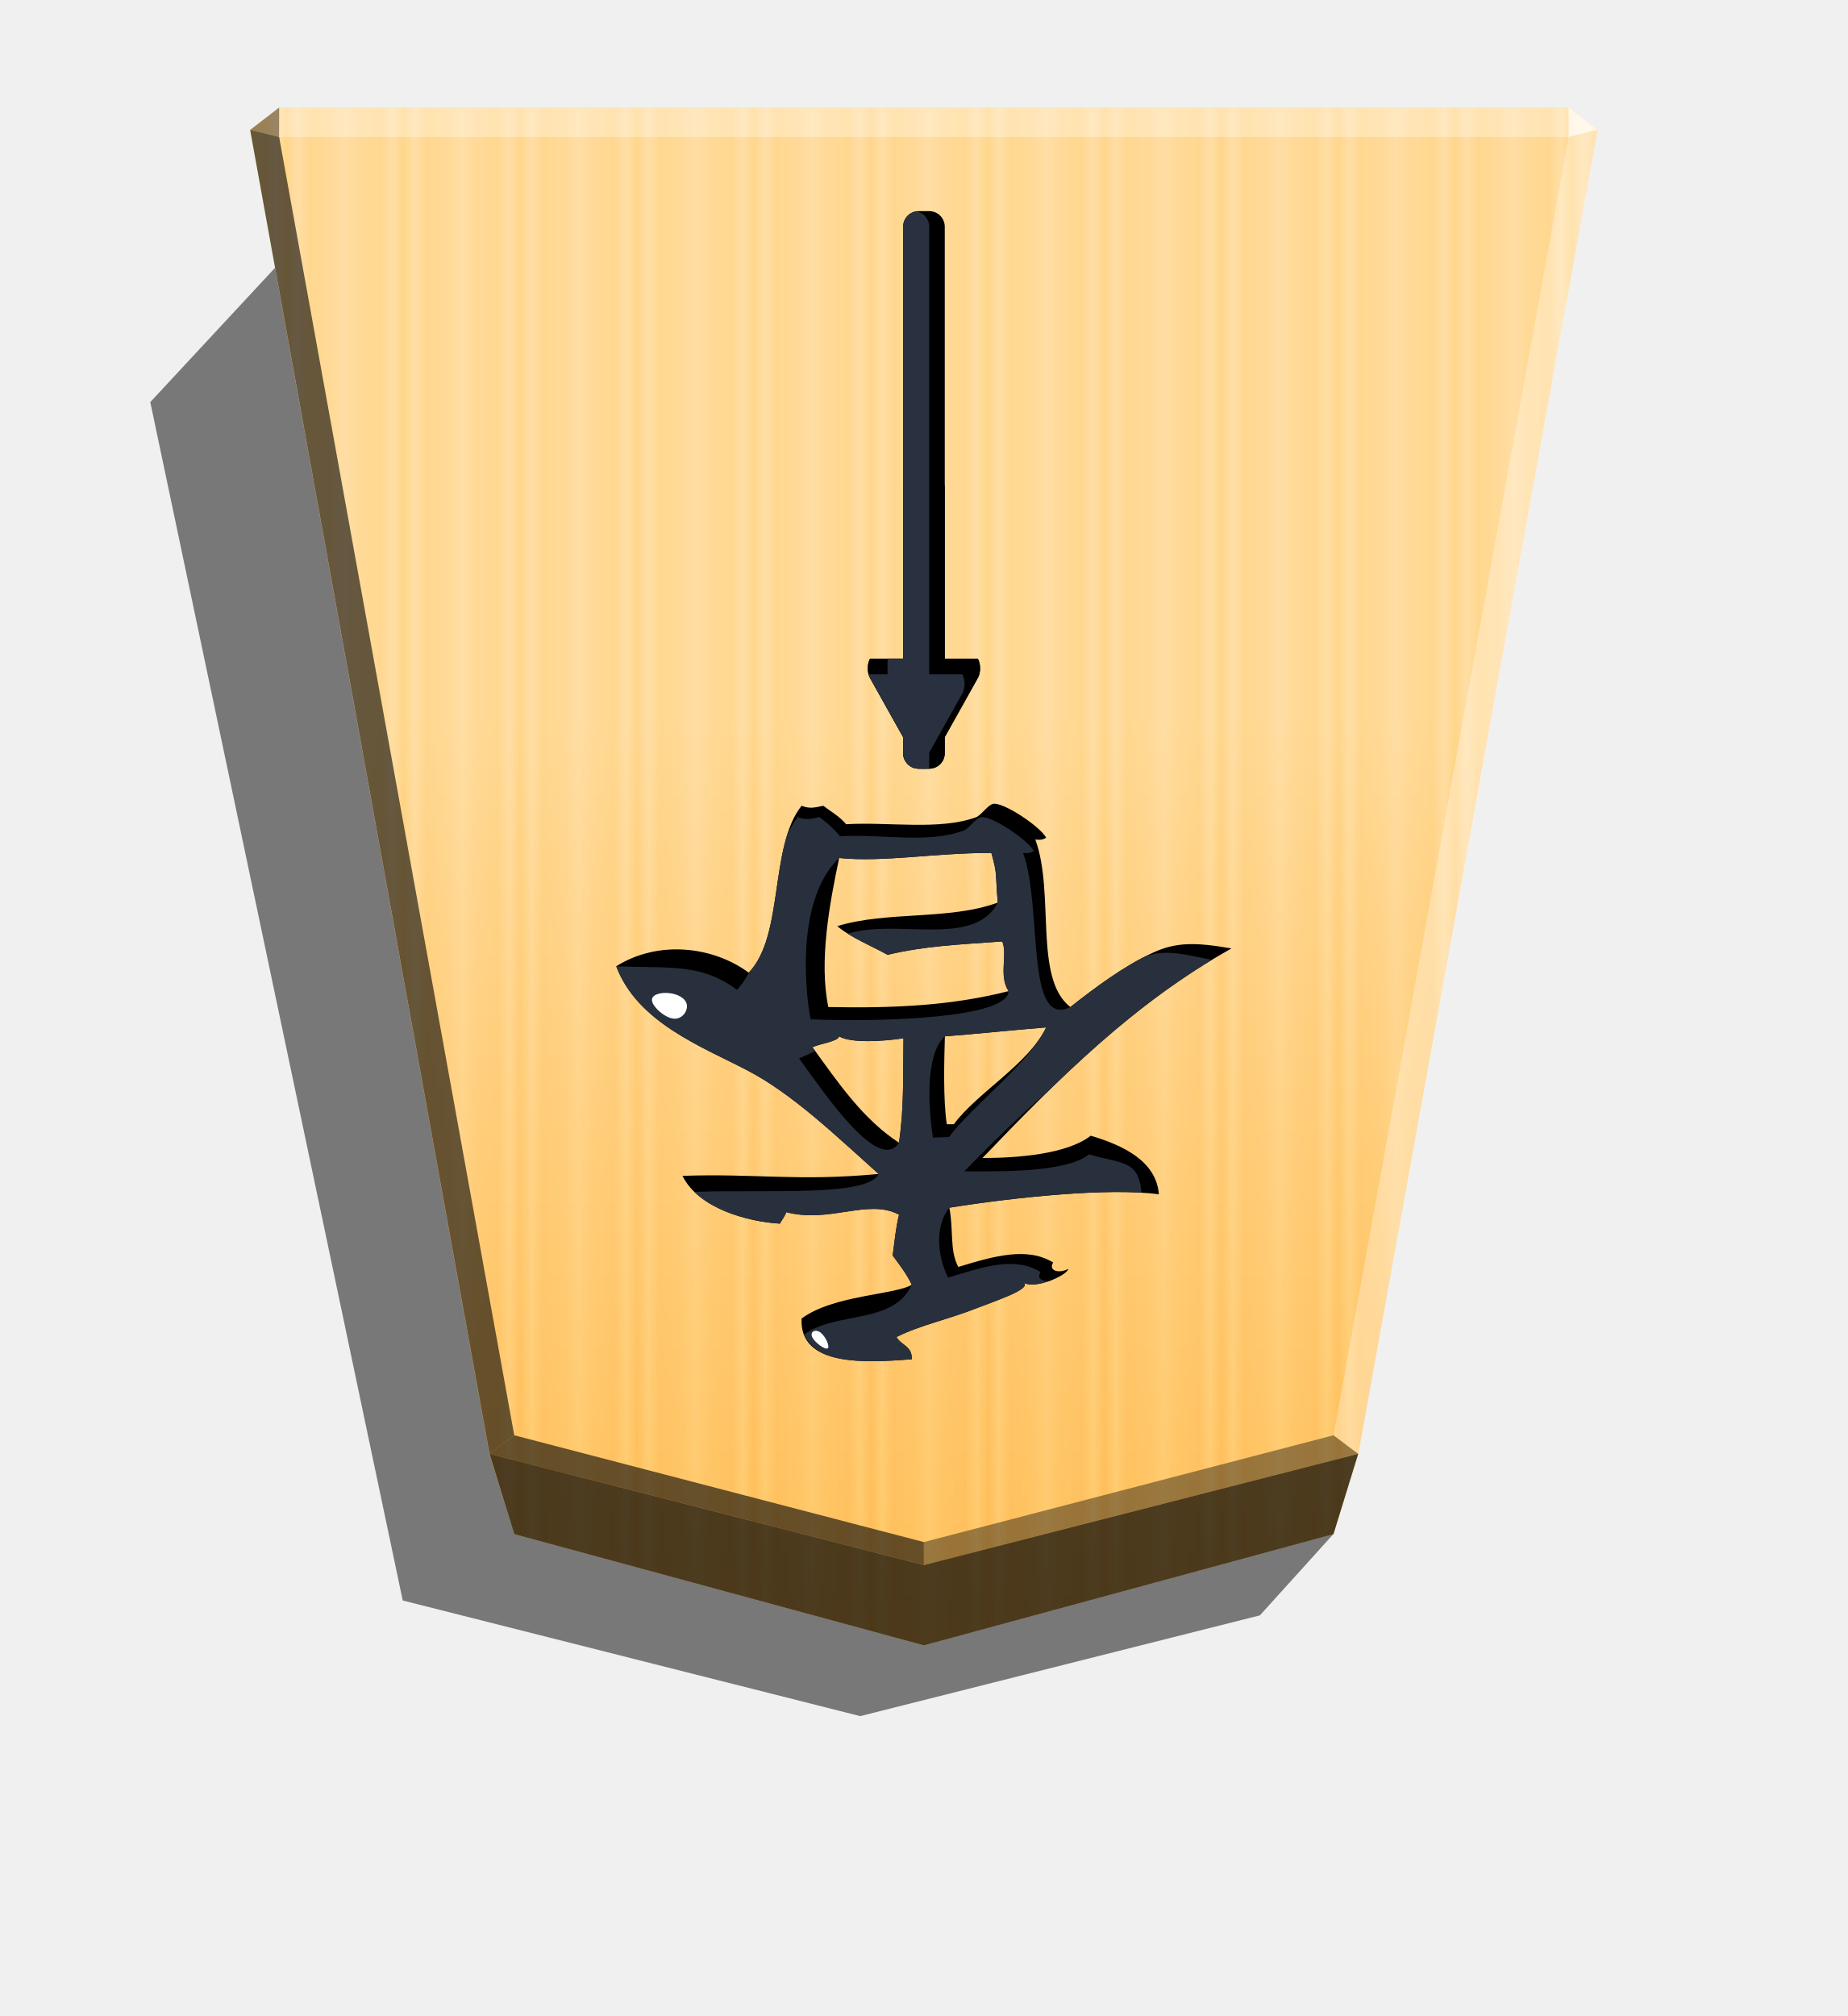
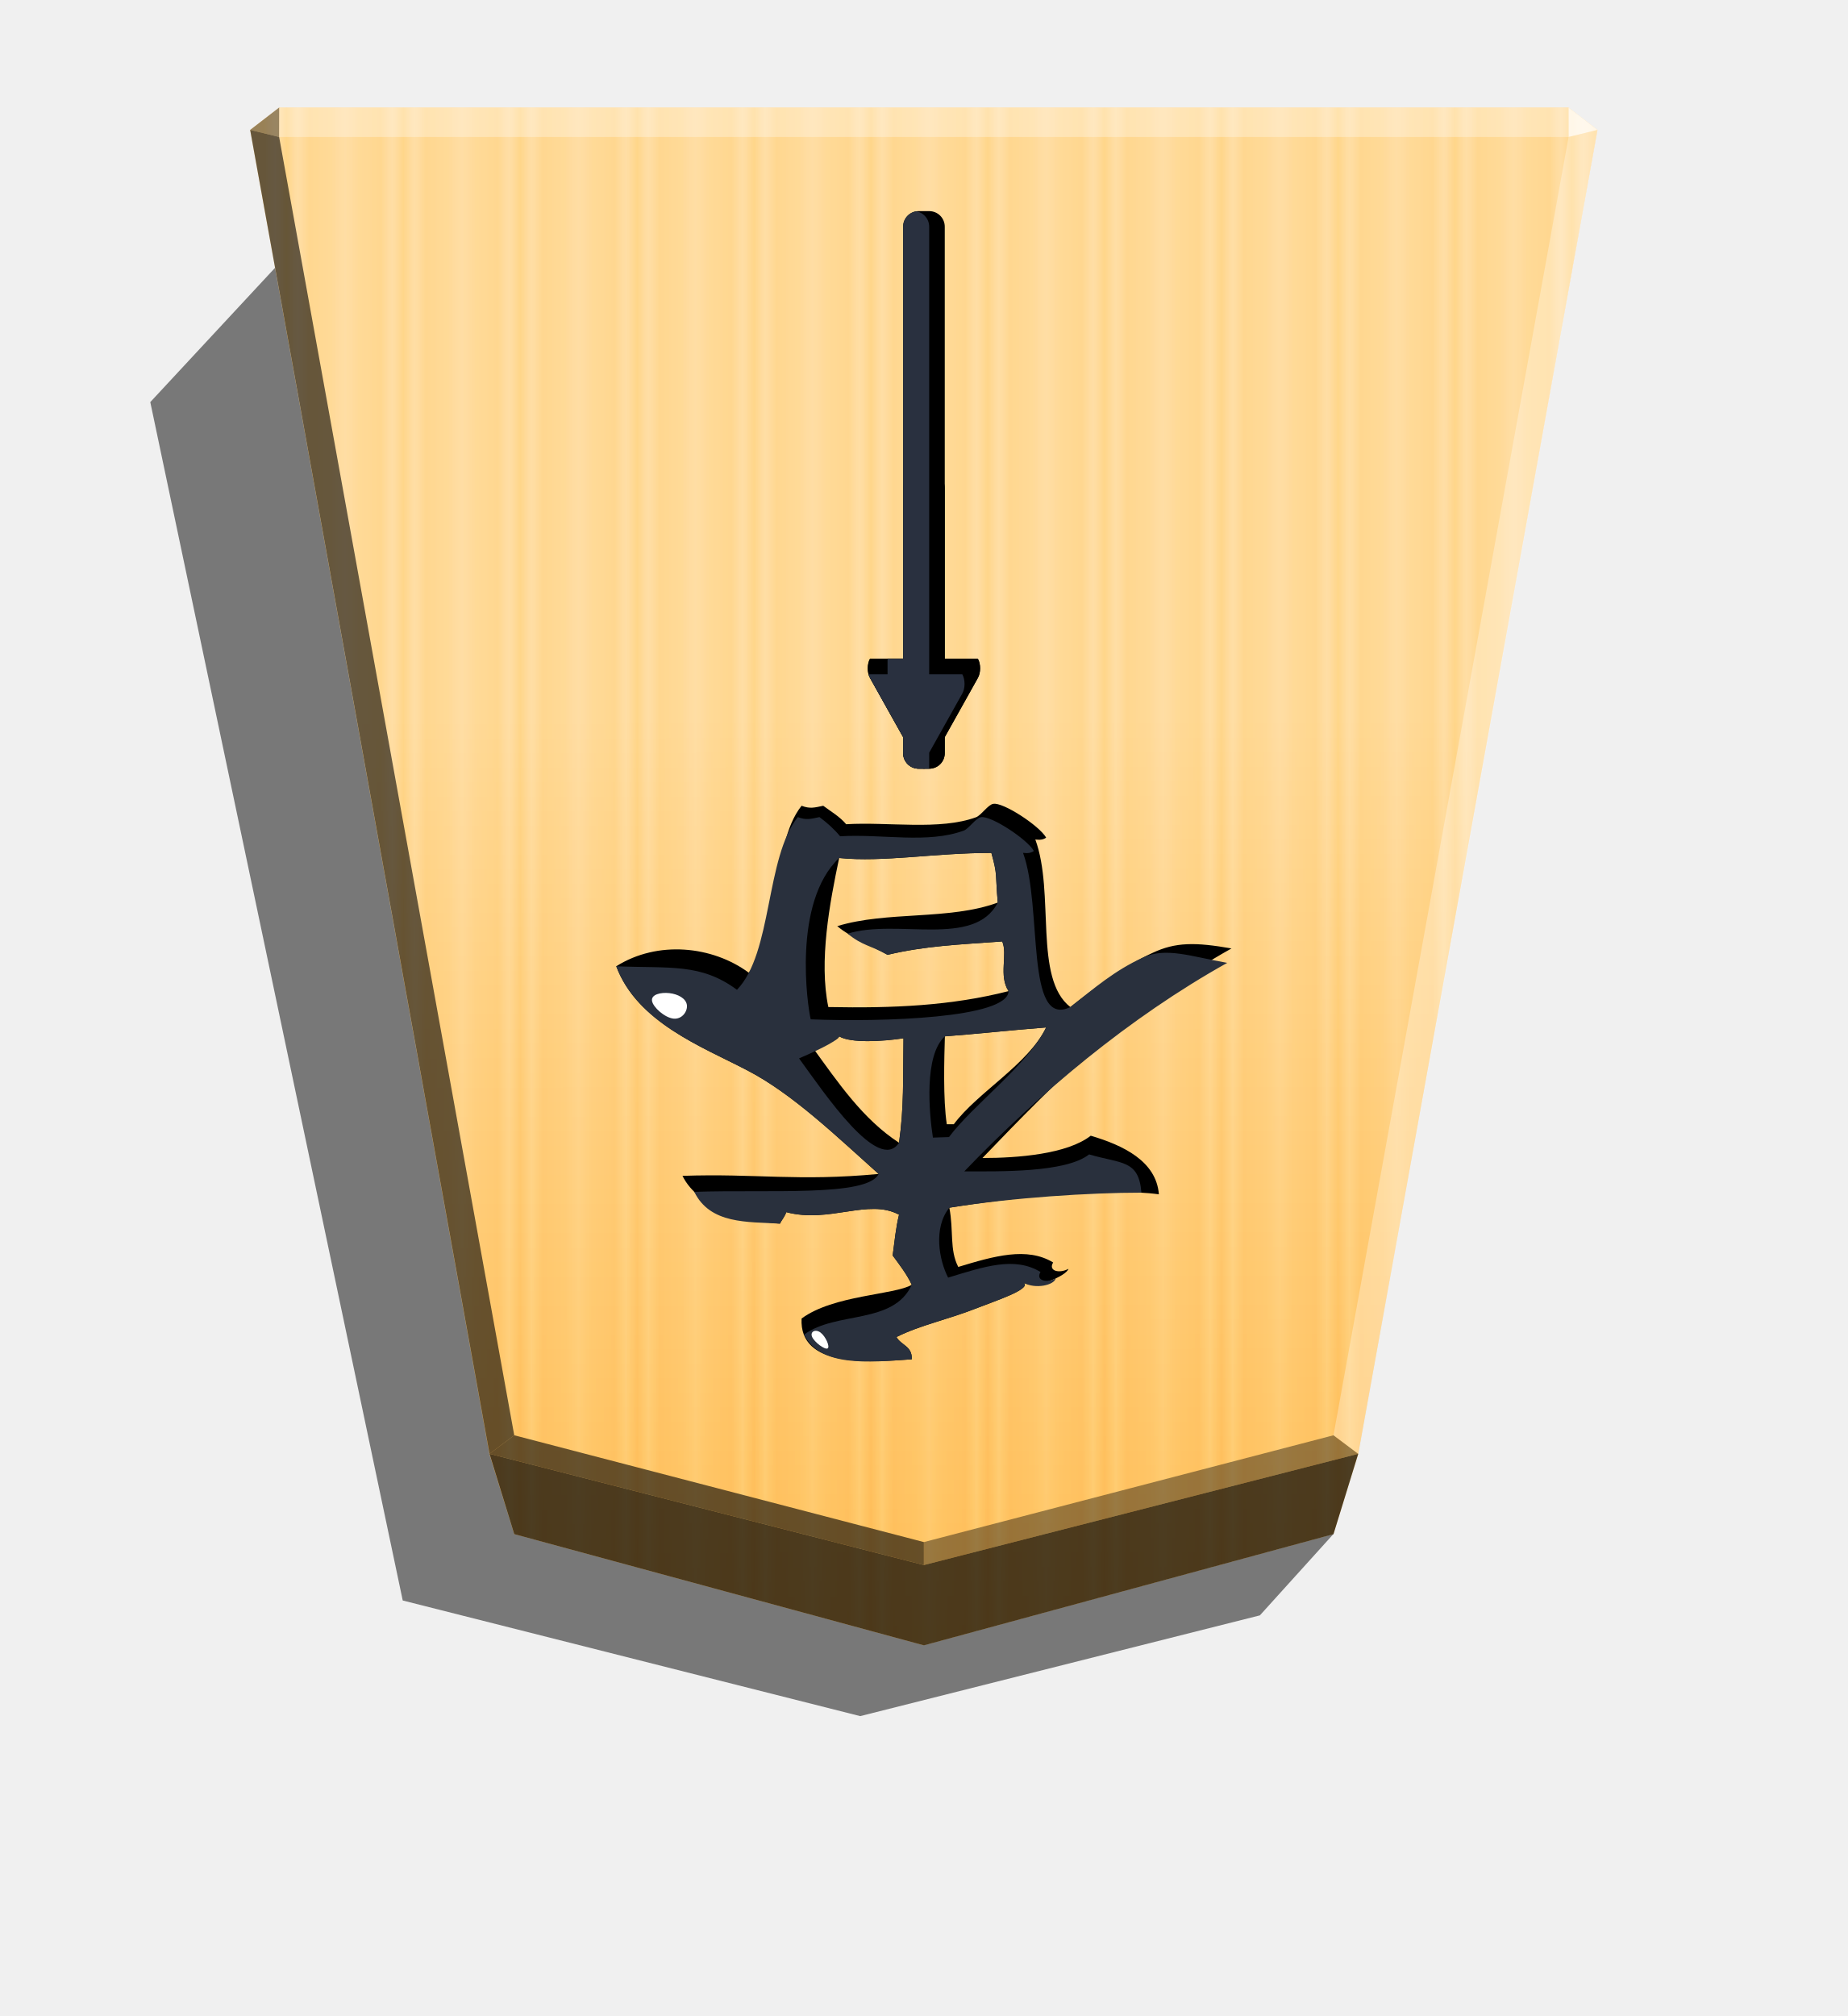
<svg xmlns="http://www.w3.org/2000/svg" width="498.898" height="544.252" viewBox="0 0 1320 1440">
  <defs>
    <linearGradient id="1KY_svg__a" x1="-1430.769" x2="-1409.955" y1="-77.47" y2="-77.47" gradientUnits="userSpaceOnUse" spreadMethod="reflect">
      <stop offset="0" stop-color="#ffd285" />
      <stop offset=".232" stop-color="#ffcd79" />
      <stop offset=".616" stop-color="#ffca73" />
      <stop offset=".808" stop-color="#ffd386" />
      <stop offset="1" stop-color="#ffc86e" />
    </linearGradient>
    <linearGradient id="1KY_svg__b" x1="660" x2="659.07" y1="1175.225" y2="76.797" gradientUnits="userSpaceOnUse">
      <stop offset="0" />
      <stop offset=".603" stop-color="#fff" />
    </linearGradient>
-     <clipPath id="1KY_svg__d">
-       <path stroke-width="22.574" d="M440.241 690.203c15.015 40.039 60.969 57.328 93.273 74.163 32.759 16.835 65.063 48.229 94.183 74.163-57.783 5.46-87.358-.455-140.136 1.365 11.375 23.204 46.409 32.759 69.613 34.124 1.365-2.73 3.185-4.55 4.55-8.19 30.939 8.19 58.693-10.01 80.533 1.82-2.275 9.1-3.185 19.11-4.55 29.119 5.005 6.825 10.01 13.195 13.65 20.929-12.285 7.28-55.964 7.28-78.713 24.114-1.82 35.034 47.319 31.394 78.713 29.119.455-9.555-7.735-10.01-10.92-15.925 17.29-8.645 36.399-12.285 58.238-20.929 11.375-4.55 38.219-13.195 32.759-17.745 8.19 4.55 30.484-5.005 31.849-10.01-6.825 3.64-14.56 1.365-10.92-4.55-18.654-11.375-42.314-4.55-67.793 3.185-6.37-12.285-3.185-25.934-6.37-42.314 45.499-7.28 113.747-14.56 149.691-9.555-1.82-23.659-25.479-35.034-48.684-41.859-16.835 13.195-52.324 15.925-77.348 15.925 53.689-55.964 107.832-110.562 177.9-149.691-25.934-4.55-40.039-4.55-56.419 3.185-20.019 9.1-41.404 25.024-58.693 38.674-26.389-20.474-10.92-81.443-25.024-119.662 3.64.455 5.915 0 7.735-1.365-5.005-8.645-30.939-25.479-37.764-24.114-3.64.455-8.645 8.19-12.285 9.555-25.934 9.555-62.788 3.185-92.818 5.005-4.55-5.46-10.92-9.1-16.38-13.195-6.37 1.365-9.555 2.275-15.47 0-23.204 29.119-12.285 92.818-37.764 119.207-25.934-19.11-65.063-23.204-94.638-4.55zm140.136 57.783c6.37-2.73 18.2-4.095 19.11-7.735 8.19 5.005 31.394 3.64 45.954 1.365-.455 29.574.455 48.684-3.185 74.618-25.934-16.835-43.679-43.224-61.878-68.248zm94.638-7.735c19.11-1.365 48.684-4.55 72.343-6.37-12.74 26.389-49.139 46.409-65.973 69.158h-5.005c-2.73-17.745-1.82-47.319-1.365-62.788m-83.263-20.929c-6.825-32.759.91-74.163 7.735-106.467 31.849 3.185 67.793-3.64 108.742-3.64 4.55 16.38 2.73 14.56 4.55 35.489-34.579 12.74-79.168 5.915-114.657 16.835 10.465 8.645 23.659 13.65 35.944 20.474 26.844-6.37 50.504-7.28 81.898-9.555 4.095 9.1-2.73 24.569 4.55 35.489-40.949 10.465-82.353 12.285-128.762 11.375" />
-     </clipPath>
    <clipPath id="1KY_svg__c">
      <path stroke-width="1.534" d="M1806.371-1052.322a7.22 7.22 0 0 1-7.237-7.237v-200.814h-15.399c-1.385-2.475-1.385-6.461 0-8.935l15.399-27.512v-7.442c0-4.01 3.227-7.24 7.237-7.24h4.879c4.01 0 7.24 3.23 7.24 7.24v7.445l15.395 27.508c1.385 2.475 1.385 6.461 0 8.935h-15.395v200.814c0 4.01-3.23 7.237-7.24 7.237z" />
    </clipPath>
  </defs>
  <path d="m952.539 1095.79-52.496 58.046-285.514 71.965-326.82-82.596-180.348-855.993 92.022-99.032z" opacity=".5" />
  <path fill="url(#1KY_svg__a)" d="m-1220.685-320.026-145.941 39.619-8.809 28.459-85.278 471.754 10.349 7.986h459.359l10.348-7.986-85.278-471.754-8.809-28.459z" transform="translate(-1787.64 533.54)scale(-2.0051)" />
  <path fill="url(#1KY_svg__b)" d="m660 1175.225 292.626-79.44 17.663-53.693 171-949.289-20.751-16.013-921.111.006-20.751 16.013 171.035 945.627 17.663 57.348z" opacity=".25" style="mix-blend-mode:overlay" />
  <path d="m199.418 97.854.043-21.064-20.75 16.013zm770.876 940.595-17.664-13.248L660 1101.487v16.402z" opacity=".4" />
  <path d="m349.706 1038.449 17.664-13.248L660 1101.487v16.402z" opacity=".6" />
  <path d="m349.706 1038.449 17.664-13.248L199.418 97.854l-20.707-5.052z" opacity=".6" />
  <g fill="#fff">
    <path d="m970.294 1038.449-17.664-13.248 167.951-927.347 20.707-5.052z" opacity=".3" />
    <path d="m1120.582 97.854-.043-21.064 20.75 16.013z" opacity=".8" />
    <path d="M1120.582 97.854H199.418l.043-21.064h921.077l.043 21.064z" opacity=".3" />
  </g>
  <path d="m367.369 1095.797-17.663-57.348L660 1117.89l310.294-79.441-17.663 57.348L660 1175.238z" opacity=".7" />
  <path d="M656.304 549.082h7.498a11.1 11.1 0 0 0 11.124-11.124V348.541a11.1 11.1 0 0 0-11.124-11.124h-7.498a11.1 11.1 0 0 0-11.124 11.124v189.418a11.1 11.1 0 0 0 11.124 11.124z" />
  <path d="m663.895 546.23 34.692-61.988c2.128-3.803 2.128-9.925 0-13.728H621.52c-2.128 3.803-2.128 9.925 0 13.728l34.692 61.988c2.128 3.802 5.555 3.802 7.683 0" />
  <path d="M656.302 150.801a11.095 11.095 0 0 0-11.121 11.121v308.591h-23.663c-2.128 3.803-2.128 9.928 0 13.731l23.663 42.277v11.436a11.1 11.1 0 0 0 11.121 11.126h7.499a11.103 11.103 0 0 0 11.126-11.126v-11.441l23.658-42.272c2.128-3.803 2.128-9.928 0-13.731h-23.658V161.922a11.1 11.1 0 0 0-11.126-11.121z" />
  <path fill="#29303f" d="M1799.134-1052.322c-4.01 0-7.24-3.23-7.24-7.24v-208.051h-15.395c-1.385-2.475-1.385-6.457 0-8.932l15.395-27.508v-7.449c0-4.01 3.23-7.237 7.24-7.237h4.879a7.22 7.22 0 0 1 7.237 7.237v7.442l15.399 27.515c1.385 2.475 1.385 6.457 0 8.932h-15.399v208.051c0 4.01-3.227 7.24-7.237 7.24z" clip-path="url(#1KY_svg__c)" transform="matrix(1.5367 0 0 -1.5367 -2119.548 -1466.302)" />
  <path d="M440.241 690.203c15.015 40.039 60.969 57.328 93.273 74.163 32.759 16.835 65.063 48.229 94.183 74.163-57.783 5.46-87.358-.455-140.136 1.365 11.375 23.204 46.409 32.759 69.613 34.124 1.365-2.73 3.185-4.55 4.55-8.19 30.939 8.19 58.693-10.01 80.533 1.82-2.275 9.1-3.185 19.11-4.55 29.119 5.005 6.825 10.01 13.195 13.65 20.929-12.285 7.28-55.964 7.28-78.713 24.114-1.82 35.034 47.319 31.394 78.713 29.119.455-9.555-7.735-10.01-10.92-15.925 17.29-8.645 36.399-12.285 58.238-20.929 11.375-4.55 38.219-13.195 32.759-17.745 8.19 4.55 30.484-5.005 31.849-10.01-6.825 3.64-14.56 1.365-10.92-4.55-18.655-11.375-42.314-4.55-67.793 3.185-6.37-12.285-3.185-25.934-6.37-42.314 45.499-7.28 113.747-14.56 149.691-9.555-1.82-23.659-25.479-35.034-48.684-41.859-16.835 13.195-52.324 15.925-77.348 15.925 53.689-55.964 107.832-110.562 177.9-149.691-25.934-4.55-40.039-4.55-56.419 3.185-20.019 9.1-41.404 25.024-58.693 38.674-26.389-20.474-10.92-81.443-25.024-119.662 3.64.455 5.915 0 7.735-1.365-5.005-8.645-30.939-25.479-37.764-24.114-3.64.455-8.645 8.19-12.285 9.555-25.934 9.555-62.788 3.185-92.818 5.005-4.55-5.46-10.92-9.1-16.38-13.195-6.37 1.365-9.555 2.275-15.47 0-23.204 29.119-12.285 92.818-37.764 119.207-25.934-19.11-65.063-23.204-94.638-4.55zm140.136 57.783c6.37-2.73 18.2-4.095 19.11-7.735 8.19 5.005 31.394 3.64 45.954 1.365-.455 29.574.455 48.684-3.185 74.618-25.934-16.835-43.679-43.224-61.878-68.248zm94.638-7.735c19.11-1.365 48.684-4.55 72.343-6.37-12.74 26.389-49.139 46.409-65.973 69.158h-5.005c-2.73-17.745-1.82-47.319-1.365-62.788m-83.263-20.929c-6.825-32.759.91-74.163 7.735-106.467 31.849 3.185 67.793-3.64 108.742-3.64 4.55 16.38 2.73 14.56 4.55 35.489-34.579 12.74-79.168 5.915-114.657 16.835 10.465 8.645 23.659 13.65 35.944 20.474 26.844-6.37 50.504-7.28 81.898-9.555 4.095 9.1-2.73 24.569 4.55 35.489-40.949 10.465-82.353 12.285-128.762 11.375" />
-   <path fill="#29303d" d="M440.241 690.203c15.015 40.039 60.969 57.328 93.273 74.163 32.759 16.835 65.063 48.229 94.183 74.163-7.826 16.519-78.926 10.973-131.705 12.793 11.375 23.204 37.977 21.331 61.182 22.696 1.365-2.73 3.185-4.55 4.55-8.19 30.939 8.19 58.693-10.01 80.533 1.82-2.275 9.1-3.185 19.11-4.55 29.119 5.005 6.825 10.01 13.195 13.65 20.929-13.047 28.636-54.104 18.72-76.853 35.555 11.146 23.212 45.459 19.953 76.853 17.679.455-9.555-7.735-10.01-10.92-15.925 17.29-8.645 36.399-12.285 58.238-20.929 11.375-4.55 38.219-13.195 32.759-17.745 8.19 4.55 21.454 1.802 22.819-3.202-6.825 3.64-14.56 1.365-10.92-4.55-18.655-11.375-40.53-3.73-66.009 4.005-6.37-12.285-10.812-35.468.876-49.941 45.499-7.28 100.58-10.744 137.201-10.749-1.82-23.659-14.133-20.492-37.338-27.317-16.835 13.195-64.146 12.111-89.17 12.111 53.689-55.964 117.747-109.799 187.816-148.928-25.934-4.55-43.91-11.466-60.29-3.731-20.019 9.1-34.482 21.644-51.771 35.293-32.552 15.833-19.691-71.909-33.796-110.128 3.64.455 5.915 0 7.735-1.365-5.005-8.645-30.939-25.479-37.764-24.114-3.64.455-8.645 8.19-12.285 9.555-25.934 9.555-58.332 2.25-88.361 4.07-4.55-5.46-9.302-9.609-14.762-13.704-6.37 1.365-9.555 2.275-15.47 0-23.204 29.119-17.978 96.966-43.457 123.355-25.934-19.11-47.641-15.207-86.248-16.788zm130.603 65.792c6.37-2.73 27.733-12.103 28.643-15.743 8.19 5.005 31.394 3.64 45.954 1.365-.455 29.574.455 48.684-3.185 74.618-14.56 22.294-53.213-35.215-71.412-60.24m104.171-15.743c19.11-1.365 48.684-4.55 72.343-6.37-12.74 26.389-52.571 55.561-69.405 78.311l-11.488.381c-2.73-17.745-6.464-58.759 8.55-72.322m-95.848-12.158c-2.309-9.37-13.176-83.572 20.32-115.238 31.849 3.185 67.793-3.64 108.742-3.64 4.55 16.38 2.73 14.56 4.55 35.489-16.767 32.57-71.726 11.263-107.215 22.183 10.465 8.645 16.217 8.302 28.502 15.126 26.844-6.37 50.504-7.28 81.898-9.555 4.095 9.1-2.73 24.569 4.55 35.489-.481 19.368-89.939 22.156-141.346 20.146z" clip-path="url(#1KY_svg__d)" />
+   <path fill="#29303d" d="M440.241 690.203c15.015 40.039 60.969 57.328 93.273 74.163 32.759 16.835 65.063 48.229 94.183 74.163-7.826 16.519-78.926 10.973-131.705 12.793 11.375 23.204 37.977 21.331 61.182 22.696 1.365-2.73 3.185-4.55 4.55-8.19 30.939 8.19 58.693-10.01 80.533 1.82-2.275 9.1-3.185 19.11-4.55 29.119 5.005 6.825 10.01 13.195 13.65 20.929-13.047 28.636-54.104 18.72-76.853 35.555 11.146 23.212 45.459 19.953 76.853 17.679.455-9.555-7.735-10.01-10.92-15.925 17.29-8.645 36.399-12.285 58.238-20.929 11.375-4.55 38.219-13.195 32.759-17.745 8.19 4.55 21.454 1.802 22.819-3.202-6.825 3.64-14.56 1.365-10.92-4.55-18.655-11.375-40.53-3.73-66.009 4.005-6.37-12.285-10.812-35.468.876-49.941 45.499-7.28 100.58-10.744 137.201-10.749-1.82-23.659-14.133-20.492-37.338-27.317-16.835 13.195-64.146 12.111-89.17 12.111 53.689-55.964 117.747-109.799 187.816-148.928-25.934-4.55-43.91-11.466-60.29-3.731-20.019 9.1-34.482 21.644-51.771 35.293-32.552 15.833-19.691-71.909-33.796-110.128 3.64.455 5.915 0 7.735-1.365-5.005-8.645-30.939-25.479-37.764-24.114-3.64.455-8.645 8.19-12.285 9.555-25.934 9.555-58.332 2.25-88.361 4.07-4.55-5.46-9.302-9.609-14.762-13.704-6.37 1.365-9.555 2.275-15.47 0-23.204 29.119-17.978 96.966-43.457 123.355-25.934-19.11-47.641-15.207-86.248-16.788zm130.603 65.792c6.37-2.73 27.733-12.103 28.643-15.743 8.19 5.005 31.394 3.64 45.954 1.365-.455 29.574.455 48.684-3.185 74.618-14.56 22.294-53.213-35.215-71.412-60.24m104.171-15.743c19.11-1.365 48.684-4.55 72.343-6.37-12.74 26.389-52.571 55.561-69.405 78.311l-11.488.381c-2.73-17.745-6.464-58.759 8.55-72.322m-95.848-12.158c-2.309-9.37-13.176-83.572 20.32-115.238 31.849 3.185 67.793-3.64 108.742-3.64 4.55 16.38 2.73 14.56 4.55 35.489-16.767 32.57-71.726 11.263-107.215 22.183 10.465 8.645 16.217 8.302 28.502 15.126 26.844-6.37 50.504-7.28 81.898-9.555 4.095 9.1-2.73 24.569 4.55 35.489-.481 19.368-89.939 22.156-141.346 20.146z" />
  <path fill="#fff" d="M481.07 727.58c6.222.695 10.342-5.335 9.617-9.886s-6.298-7.626-12.522-8.323-13.097.986-12.37 5.54 9.053 11.975 15.275 12.67zm110.112 235.591c2.001-1.041-1.331-8.603-5-11.344s-7.673-.658-6.006 3.124 9.005 9.261 11.006 8.22" />
</svg>
